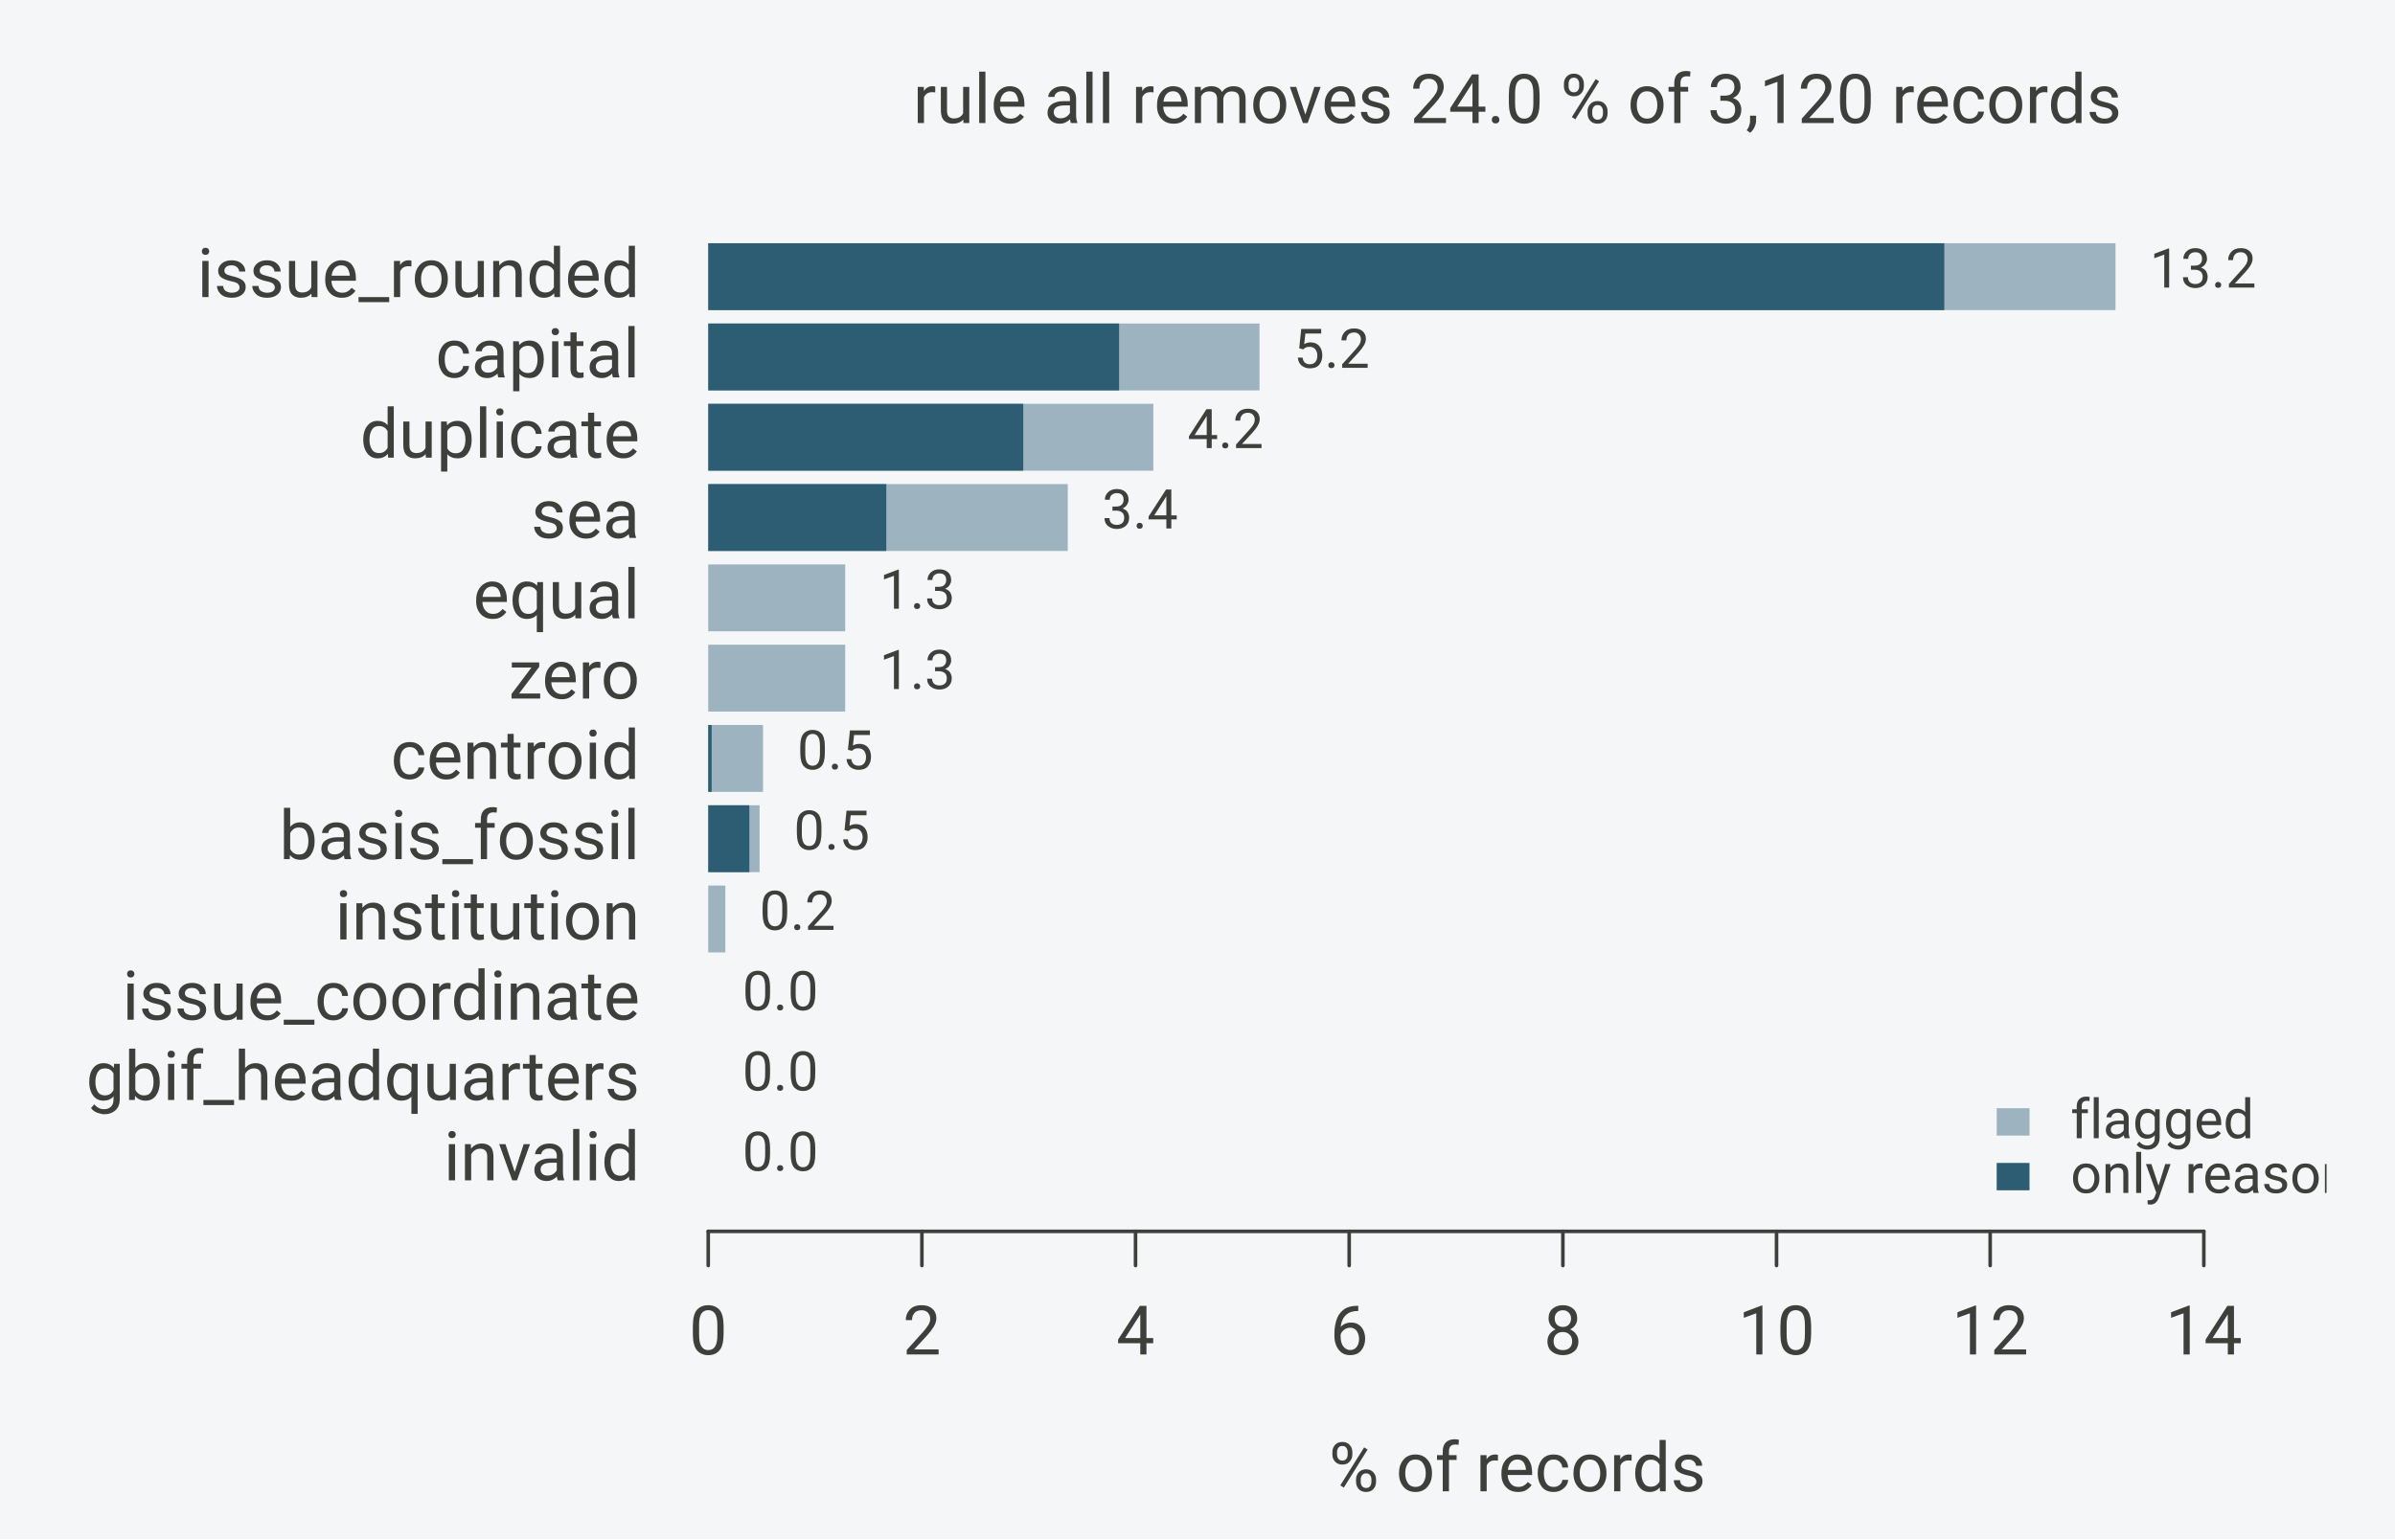
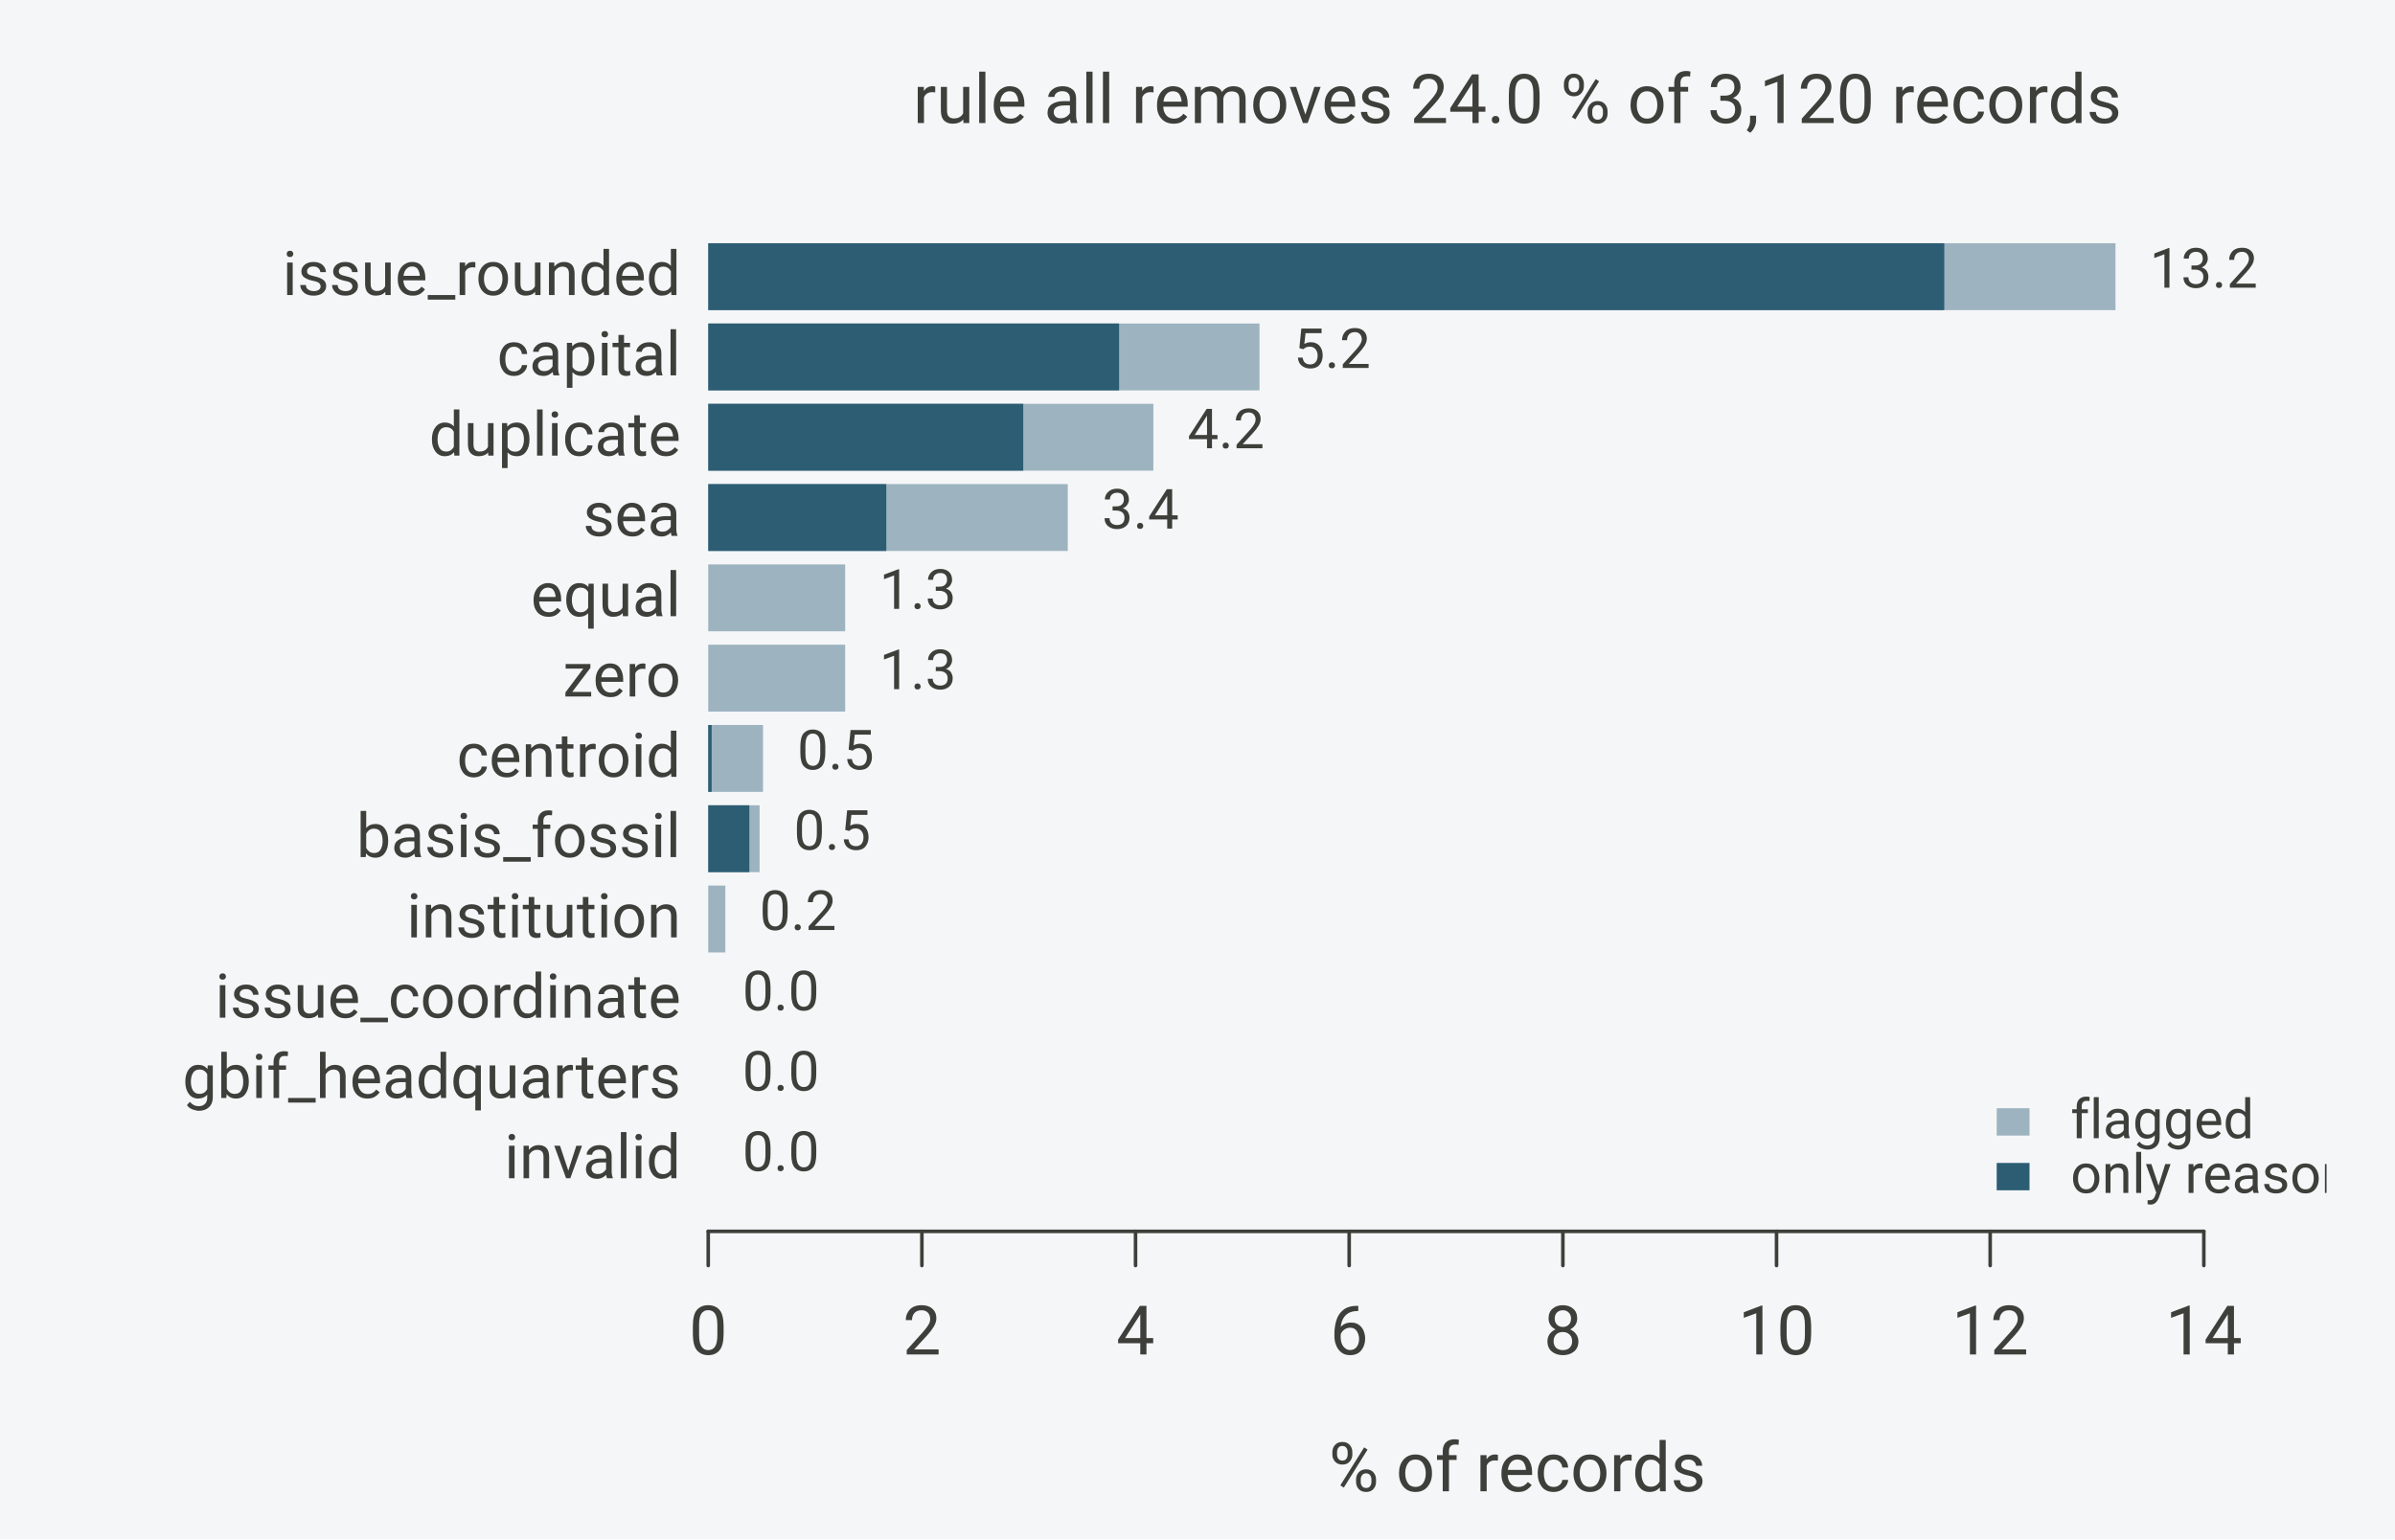
<svg xmlns="http://www.w3.org/2000/svg" width="504.00pt" height="324.00pt" viewBox="0 0 504.00 324.00">
  <g class="svglite">
    <defs>
      <style type="text/css">
    /* theme-aware-processed */
    .svglite line, .svglite polyline, .svglite polygon, .svglite path, .svglite circle {
      fill: none;
      stroke: #3E3F3A;
      stroke-linecap: round;
      stroke-linejoin: round;
      stroke-miterlimit: 10.00;
    }
    .svglite &gt; g &gt; rect {
      fill: none;
      stroke: #3E3F3A;
      stroke-linecap: round;
      stroke-linejoin: round;
      stroke-miterlimit: 10.00;
    }
    .svglite text {
      white-space: pre;
      fill: #3E3F3A;
    }
    .svglite g.glyphgroup path {
      fill: inherit;
      stroke: none;
    }
  </style>
    </defs>
    <rect width="100%" height="100%" style="stroke: none; fill: #F5F6F8;" />
    <defs>
      <clipPath id="cpMC4wMHw1MDQuMDB8MC4wMHwzMjQuMDA=">
        <rect x="0.00" y="0.00" width="504.00" height="324.00" />
      </clipPath>
    </defs>
    <g clip-path="url(#cpMC4wMHw1MDQuMDB8MC4wMHwzMjQuMDA=)">
      <rect x="149.04" y="237.12" width="0.00" height="14.08" style="stroke-width: 0.75; stroke: none; fill: #9DB4C0;" />
      <rect x="149.04" y="220.21" width="0.00" height="14.08" style="stroke-width: 0.75; stroke: none; fill: #9DB4C0;" />
      <rect x="149.04" y="203.31" width="0.00" height="14.08" style="stroke-width: 0.75; stroke: none; fill: #9DB4C0;" />
      <rect x="149.04" y="186.41" width="3.60" height="14.08" style="stroke-width: 0.75; stroke: none; fill: #9DB4C0;" />
      <rect x="149.04" y="169.51" width="10.81" height="14.08" style="stroke-width: 0.75; stroke: none; fill: #9DB4C0;" />
      <rect x="149.04" y="152.61" width="11.53" height="14.08" style="stroke-width: 0.75; stroke: none; fill: #9DB4C0;" />
      <rect x="149.04" y="135.71" width="28.82" height="14.08" style="stroke-width: 0.75; stroke: none; fill: #9DB4C0;" />
      <rect x="149.04" y="118.81" width="28.82" height="14.08" style="stroke-width: 0.75; stroke: none; fill: #9DB4C0;" />
      <rect x="149.04" y="101.90" width="75.66" height="14.08" style="stroke-width: 0.75; stroke: none; fill: #9DB4C0;" />
      <rect x="149.04" y="85.00" width="93.67" height="14.08" style="stroke-width: 0.75; stroke: none; fill: #9DB4C0;" />
      <rect x="149.04" y="68.10" width="116.01" height="14.08" style="stroke-width: 0.75; stroke: none; fill: #9DB4C0;" />
      <rect x="149.04" y="51.20" width="296.14" height="14.08" style="stroke-width: 0.75; stroke: none; fill: #9DB4C0;" />
-       <text x="134.64" y="248.46" text-anchor="end" style="font-size: 1.2em; font-family: &quot;Roboto&quot;, -apple-system, BlinkMacSystemFont, &quot;Segoe UI&quot;, system-ui, sans-serif;">invalid</text>
-       <text x="134.64" y="231.55" text-anchor="end" style="font-size: 1.2em; font-family: &quot;Roboto&quot;, -apple-system, BlinkMacSystemFont, &quot;Segoe UI&quot;, system-ui, sans-serif;">gbif_headquarters</text>
-       <text x="134.64" y="214.65" text-anchor="end" style="font-size: 1.2em; font-family: &quot;Roboto&quot;, -apple-system, BlinkMacSystemFont, &quot;Segoe UI&quot;, system-ui, sans-serif;">issue_coordinate</text>
-       <text x="134.64" y="197.75" text-anchor="end" style="font-size: 1.2em; font-family: &quot;Roboto&quot;, -apple-system, BlinkMacSystemFont, &quot;Segoe UI&quot;, system-ui, sans-serif;">institution</text>
-       <text x="134.64" y="180.85" text-anchor="end" style="font-size: 1.2em; font-family: &quot;Roboto&quot;, -apple-system, BlinkMacSystemFont, &quot;Segoe UI&quot;, system-ui, sans-serif;">basis_fossil</text>
-       <text x="134.64" y="163.95" text-anchor="end" style="font-size: 1.2em; font-family: &quot;Roboto&quot;, -apple-system, BlinkMacSystemFont, &quot;Segoe UI&quot;, system-ui, sans-serif;">centroid</text>
-       <text x="134.64" y="147.05" text-anchor="end" style="font-size: 1.2em; font-family: &quot;Roboto&quot;, -apple-system, BlinkMacSystemFont, &quot;Segoe UI&quot;, system-ui, sans-serif;">zero</text>
-       <text x="134.64" y="130.15" text-anchor="end" style="font-size: 1.2em; font-family: &quot;Roboto&quot;, -apple-system, BlinkMacSystemFont, &quot;Segoe UI&quot;, system-ui, sans-serif;">equal</text>
-       <text x="134.64" y="113.24" text-anchor="end" style="font-size: 1.2em; font-family: &quot;Roboto&quot;, -apple-system, BlinkMacSystemFont, &quot;Segoe UI&quot;, system-ui, sans-serif;">sea</text>
-       <text x="134.64" y="96.34" text-anchor="end" style="font-size: 1.2em; font-family: &quot;Roboto&quot;, -apple-system, BlinkMacSystemFont, &quot;Segoe UI&quot;, system-ui, sans-serif;">duplicate</text>
-       <text x="134.64" y="79.44" text-anchor="end" style="font-size: 1.2em; font-family: &quot;Roboto&quot;, -apple-system, BlinkMacSystemFont, &quot;Segoe UI&quot;, system-ui, sans-serif;">capital</text>
-       <text x="134.64" y="62.54" text-anchor="end" style="font-size: 1.2em; font-family: &quot;Roboto&quot;, -apple-system, BlinkMacSystemFont, &quot;Segoe UI&quot;, system-ui, sans-serif;">issue_rounded</text>
      <text x="319.32" y="313.92" text-anchor="middle" style="font-size: 1.2em; font-family: &quot;Roboto&quot;, -apple-system, BlinkMacSystemFont, &quot;Segoe UI&quot;, system-ui, sans-serif;">% of records</text>
      <line x1="149.04" y1="259.20" x2="463.77" y2="259.20" style="stroke-width: 0.75;" />
      <line x1="149.04" y1="259.20" x2="149.04" y2="266.40" style="stroke-width: 0.75;" />
      <line x1="194.00" y1="259.20" x2="194.00" y2="266.40" style="stroke-width: 0.75;" />
      <line x1="238.96" y1="259.20" x2="238.96" y2="266.40" style="stroke-width: 0.75;" />
      <line x1="283.92" y1="259.20" x2="283.92" y2="266.40" style="stroke-width: 0.75;" />
      <line x1="328.89" y1="259.20" x2="328.89" y2="266.40" style="stroke-width: 0.75;" />
      <line x1="373.85" y1="259.20" x2="373.85" y2="266.40" style="stroke-width: 0.75;" />
      <line x1="418.81" y1="259.20" x2="418.81" y2="266.40" style="stroke-width: 0.75;" />
      <line x1="463.77" y1="259.20" x2="463.77" y2="266.40" style="stroke-width: 0.75;" />
      <text x="149.04" y="285.12" text-anchor="middle" style="font-size: 1.2em; font-family: &quot;Roboto&quot;, -apple-system, BlinkMacSystemFont, &quot;Segoe UI&quot;, system-ui, sans-serif;">0</text>
      <text x="194.00" y="285.12" text-anchor="middle" style="font-size: 1.2em; font-family: &quot;Roboto&quot;, -apple-system, BlinkMacSystemFont, &quot;Segoe UI&quot;, system-ui, sans-serif;">2</text>
      <text x="238.96" y="285.12" text-anchor="middle" style="font-size: 1.2em; font-family: &quot;Roboto&quot;, -apple-system, BlinkMacSystemFont, &quot;Segoe UI&quot;, system-ui, sans-serif;">4</text>
      <text x="283.92" y="285.12" text-anchor="middle" style="font-size: 1.2em; font-family: &quot;Roboto&quot;, -apple-system, BlinkMacSystemFont, &quot;Segoe UI&quot;, system-ui, sans-serif;">6</text>
      <text x="328.89" y="285.12" text-anchor="middle" style="font-size: 1.2em; font-family: &quot;Roboto&quot;, -apple-system, BlinkMacSystemFont, &quot;Segoe UI&quot;, system-ui, sans-serif;">8</text>
      <text x="373.85" y="285.12" text-anchor="middle" style="font-size: 1.2em; font-family: &quot;Roboto&quot;, -apple-system, BlinkMacSystemFont, &quot;Segoe UI&quot;, system-ui, sans-serif;">10</text>
      <text x="418.81" y="285.12" text-anchor="middle" style="font-size: 1.2em; font-family: &quot;Roboto&quot;, -apple-system, BlinkMacSystemFont, &quot;Segoe UI&quot;, system-ui, sans-serif;">12</text>
      <text x="463.77" y="285.12" text-anchor="middle" style="font-size: 1.2em; font-family: &quot;Roboto&quot;, -apple-system, BlinkMacSystemFont, &quot;Segoe UI&quot;, system-ui, sans-serif;">14</text>
      <rect x="149.04" y="237.12" width="0.00" height="14.08" style="stroke-width: 0.75; stroke: none; fill: #2C5D73;" />
      <rect x="149.04" y="220.21" width="0.00" height="14.08" style="stroke-width: 0.75; stroke: none; fill: #2C5D73;" />
      <rect x="149.04" y="203.31" width="0.00" height="14.08" style="stroke-width: 0.75; stroke: none; fill: #2C5D73;" />
      <rect x="149.04" y="186.41" width="0.00" height="14.08" style="stroke-width: 0.75; stroke: none; fill: #2C5D73;" />
      <rect x="149.04" y="169.51" width="8.65" height="14.08" style="stroke-width: 0.75; stroke: none; fill: #2C5D73;" />
      <rect x="149.04" y="152.61" width="0.72" height="14.08" style="stroke-width: 0.75; stroke: none; fill: #2C5D73;" />
      <rect x="149.04" y="135.71" width="0.00" height="14.08" style="stroke-width: 0.75; stroke: none; fill: #2C5D73;" />
      <rect x="149.04" y="118.81" width="0.00" height="14.08" style="stroke-width: 0.75; stroke: none; fill: #2C5D73;" />
      <rect x="149.04" y="101.90" width="37.47" height="14.08" style="stroke-width: 0.75; stroke: none; fill: #2C5D73;" />
      <rect x="149.04" y="85.00" width="66.29" height="14.08" style="stroke-width: 0.75; stroke: none; fill: #2C5D73;" />
      <rect x="149.04" y="68.10" width="86.46" height="14.08" style="stroke-width: 0.75; stroke: none; fill: #2C5D73;" />
      <rect x="149.04" y="51.20" width="260.11" height="14.08" style="stroke-width: 0.75; stroke: none; fill: #2C5D73;" />
-       <text x="156.24" y="246.45" style="font-size: 0.96em; font-family: &quot;Roboto&quot;, -apple-system, BlinkMacSystemFont, &quot;Segoe UI&quot;, system-ui, sans-serif;">0.0</text>
-       <text x="156.24" y="229.55" style="font-size: 0.96em; font-family: &quot;Roboto&quot;, -apple-system, BlinkMacSystemFont, &quot;Segoe UI&quot;, system-ui, sans-serif;">0.0</text>
-       <text x="156.24" y="212.64" style="font-size: 0.96em; font-family: &quot;Roboto&quot;, -apple-system, BlinkMacSystemFont, &quot;Segoe UI&quot;, system-ui, sans-serif;">0.0</text>
-       <text x="159.84" y="195.74" style="font-size: 0.96em; font-family: &quot;Roboto&quot;, -apple-system, BlinkMacSystemFont, &quot;Segoe UI&quot;, system-ui, sans-serif;">0.2</text>
-       <text x="167.05" y="178.84" style="font-size: 0.96em; font-family: &quot;Roboto&quot;, -apple-system, BlinkMacSystemFont, &quot;Segoe UI&quot;, system-ui, sans-serif;">0.5</text>
-       <text x="167.77" y="161.94" style="font-size: 0.96em; font-family: &quot;Roboto&quot;, -apple-system, BlinkMacSystemFont, &quot;Segoe UI&quot;, system-ui, sans-serif;">0.5</text>
-       <text x="185.06" y="145.04" style="font-size: 0.96em; font-family: &quot;Roboto&quot;, -apple-system, BlinkMacSystemFont, &quot;Segoe UI&quot;, system-ui, sans-serif;">1.3</text>
-       <text x="185.06" y="128.14" style="font-size: 0.96em; font-family: &quot;Roboto&quot;, -apple-system, BlinkMacSystemFont, &quot;Segoe UI&quot;, system-ui, sans-serif;">1.3</text>
-       <text x="231.90" y="111.24" style="font-size: 0.96em; font-family: &quot;Roboto&quot;, -apple-system, BlinkMacSystemFont, &quot;Segoe UI&quot;, system-ui, sans-serif;">3.4</text>
-       <text x="249.91" y="94.33" style="font-size: 0.96em; font-family: &quot;Roboto&quot;, -apple-system, BlinkMacSystemFont, &quot;Segoe UI&quot;, system-ui, sans-serif;">4.2</text>
-       <text x="272.25" y="77.43" style="font-size: 0.96em; font-family: &quot;Roboto&quot;, -apple-system, BlinkMacSystemFont, &quot;Segoe UI&quot;, system-ui, sans-serif;">5.2</text>
-       <text x="452.38" y="60.53" style="font-size: 0.96em; font-family: &quot;Roboto&quot;, -apple-system, BlinkMacSystemFont, &quot;Segoe UI&quot;, system-ui, sans-serif;">13.2</text>
+       <text x="143.28" y="248.02" text-anchor="end" style="font-size: 1.08em; font-family: &quot;Roboto&quot;, -apple-system, BlinkMacSystemFont, &quot;Segoe UI&quot;, system-ui, sans-serif;">invalid</text>
+       <text x="143.28" y="231.12" text-anchor="end" style="font-size: 1.08em; font-family: &quot;Roboto&quot;, -apple-system, BlinkMacSystemFont, &quot;Segoe UI&quot;, system-ui, sans-serif;">gbif_headquarters</text>
+       <text x="143.28" y="214.22" text-anchor="end" style="font-size: 1.08em; font-family: &quot;Roboto&quot;, -apple-system, BlinkMacSystemFont, &quot;Segoe UI&quot;, system-ui, sans-serif;">issue_coordinate</text>
+       <text x="143.28" y="197.32" text-anchor="end" style="font-size: 1.08em; font-family: &quot;Roboto&quot;, -apple-system, BlinkMacSystemFont, &quot;Segoe UI&quot;, system-ui, sans-serif;">institution</text>
+       <text x="143.28" y="180.42" text-anchor="end" style="font-size: 1.08em; font-family: &quot;Roboto&quot;, -apple-system, BlinkMacSystemFont, &quot;Segoe UI&quot;, system-ui, sans-serif;">basis_fossil</text>
+       <text x="143.28" y="163.52" text-anchor="end" style="font-size: 1.08em; font-family: &quot;Roboto&quot;, -apple-system, BlinkMacSystemFont, &quot;Segoe UI&quot;, system-ui, sans-serif;">centroid</text>
+       <text x="143.28" y="146.62" text-anchor="end" style="font-size: 1.08em; font-family: &quot;Roboto&quot;, -apple-system, BlinkMacSystemFont, &quot;Segoe UI&quot;, system-ui, sans-serif;">zero</text>
+       <text x="143.28" y="129.71" text-anchor="end" style="font-size: 1.08em; font-family: &quot;Roboto&quot;, -apple-system, BlinkMacSystemFont, &quot;Segoe UI&quot;, system-ui, sans-serif;">equal</text>
+       <text x="143.28" y="112.81" text-anchor="end" style="font-size: 1.08em; font-family: &quot;Roboto&quot;, -apple-system, BlinkMacSystemFont, &quot;Segoe UI&quot;, system-ui, sans-serif;">sea</text>
+       <text x="143.28" y="95.91" text-anchor="end" style="font-size: 1.08em; font-family: &quot;Roboto&quot;, -apple-system, BlinkMacSystemFont, &quot;Segoe UI&quot;, system-ui, sans-serif;">duplicate</text>
+       <text x="143.28" y="79.01" text-anchor="end" style="font-size: 1.08em; font-family: &quot;Roboto&quot;, -apple-system, BlinkMacSystemFont, &quot;Segoe UI&quot;, system-ui, sans-serif;">capital</text>
+       <text x="143.28" y="62.11" text-anchor="end" style="font-size: 1.08em; font-family: &quot;Roboto&quot;, -apple-system, BlinkMacSystemFont, &quot;Segoe UI&quot;, system-ui, sans-serif;">issue_rounded</text>
+       <text x="156.24" y="246.48" style="font-size: 0.972em; font-family: &quot;Roboto&quot;, -apple-system, BlinkMacSystemFont, &quot;Segoe UI&quot;, system-ui, sans-serif;">0.0</text>
+       <text x="156.24" y="229.58" style="font-size: 0.972em; font-family: &quot;Roboto&quot;, -apple-system, BlinkMacSystemFont, &quot;Segoe UI&quot;, system-ui, sans-serif;">0.0</text>
+       <text x="156.24" y="212.68" style="font-size: 0.972em; font-family: &quot;Roboto&quot;, -apple-system, BlinkMacSystemFont, &quot;Segoe UI&quot;, system-ui, sans-serif;">0.0</text>
+       <text x="159.84" y="195.77" style="font-size: 0.972em; font-family: &quot;Roboto&quot;, -apple-system, BlinkMacSystemFont, &quot;Segoe UI&quot;, system-ui, sans-serif;">0.2</text>
+       <text x="167.05" y="178.87" style="font-size: 0.972em; font-family: &quot;Roboto&quot;, -apple-system, BlinkMacSystemFont, &quot;Segoe UI&quot;, system-ui, sans-serif;">0.5</text>
+       <text x="167.77" y="161.97" style="font-size: 0.972em; font-family: &quot;Roboto&quot;, -apple-system, BlinkMacSystemFont, &quot;Segoe UI&quot;, system-ui, sans-serif;">0.5</text>
+       <text x="185.06" y="145.07" style="font-size: 0.972em; font-family: &quot;Roboto&quot;, -apple-system, BlinkMacSystemFont, &quot;Segoe UI&quot;, system-ui, sans-serif;">1.3</text>
+       <text x="185.06" y="128.17" style="font-size: 0.972em; font-family: &quot;Roboto&quot;, -apple-system, BlinkMacSystemFont, &quot;Segoe UI&quot;, system-ui, sans-serif;">1.3</text>
+       <text x="231.90" y="111.27" style="font-size: 0.972em; font-family: &quot;Roboto&quot;, -apple-system, BlinkMacSystemFont, &quot;Segoe UI&quot;, system-ui, sans-serif;">3.4</text>
+       <text x="249.91" y="94.37" style="font-size: 0.972em; font-family: &quot;Roboto&quot;, -apple-system, BlinkMacSystemFont, &quot;Segoe UI&quot;, system-ui, sans-serif;">4.2</text>
+       <text x="272.25" y="77.46" style="font-size: 0.972em; font-family: &quot;Roboto&quot;, -apple-system, BlinkMacSystemFont, &quot;Segoe UI&quot;, system-ui, sans-serif;">5.2</text>
+       <text x="452.38" y="60.56" style="font-size: 0.972em; font-family: &quot;Roboto&quot;, -apple-system, BlinkMacSystemFont, &quot;Segoe UI&quot;, system-ui, sans-serif;">13.2</text>
      <text x="319.32" y="25.90" text-anchor="middle" style="font-size: 1.2em; font-family: &quot;Roboto&quot;, -apple-system, BlinkMacSystemFont, &quot;Segoe UI&quot;, system-ui, sans-serif;">rule all removes 24.0 % of 3,120 records</text>
    </g>
    <defs>
      <clipPath id="cpMTQ5LjA0fDQ4OS42MHw0My4yMHwyNTkuMjA=">
        <rect x="149.04" y="43.20" width="340.56" height="216.00" />
      </clipPath>
    </defs>
    <g clip-path="url(#cpMTQ5LjA0fDQ4OS42MHw0My4yMHwyNTkuMjA=)">
      <rect x="420.18" y="233.28" width="6.91" height="5.76" style="stroke-width: 0.75; stroke: none; fill: #9DB4C0;" />
      <rect x="420.18" y="244.80" width="6.91" height="5.76" style="stroke-width: 0.75; stroke: none; fill: #2C5D73;" />
      <text x="435.73" y="239.59" style="font-size: 0.96em; font-family: &quot;Roboto&quot;, -apple-system, BlinkMacSystemFont, &quot;Segoe UI&quot;, system-ui, sans-serif;">flagged</text>
      <text x="435.73" y="251.11" style="font-size: 0.96em; font-family: &quot;Roboto&quot;, -apple-system, BlinkMacSystemFont, &quot;Segoe UI&quot;, system-ui, sans-serif;">only reason</text>
    </g>
  </g>
</svg>
